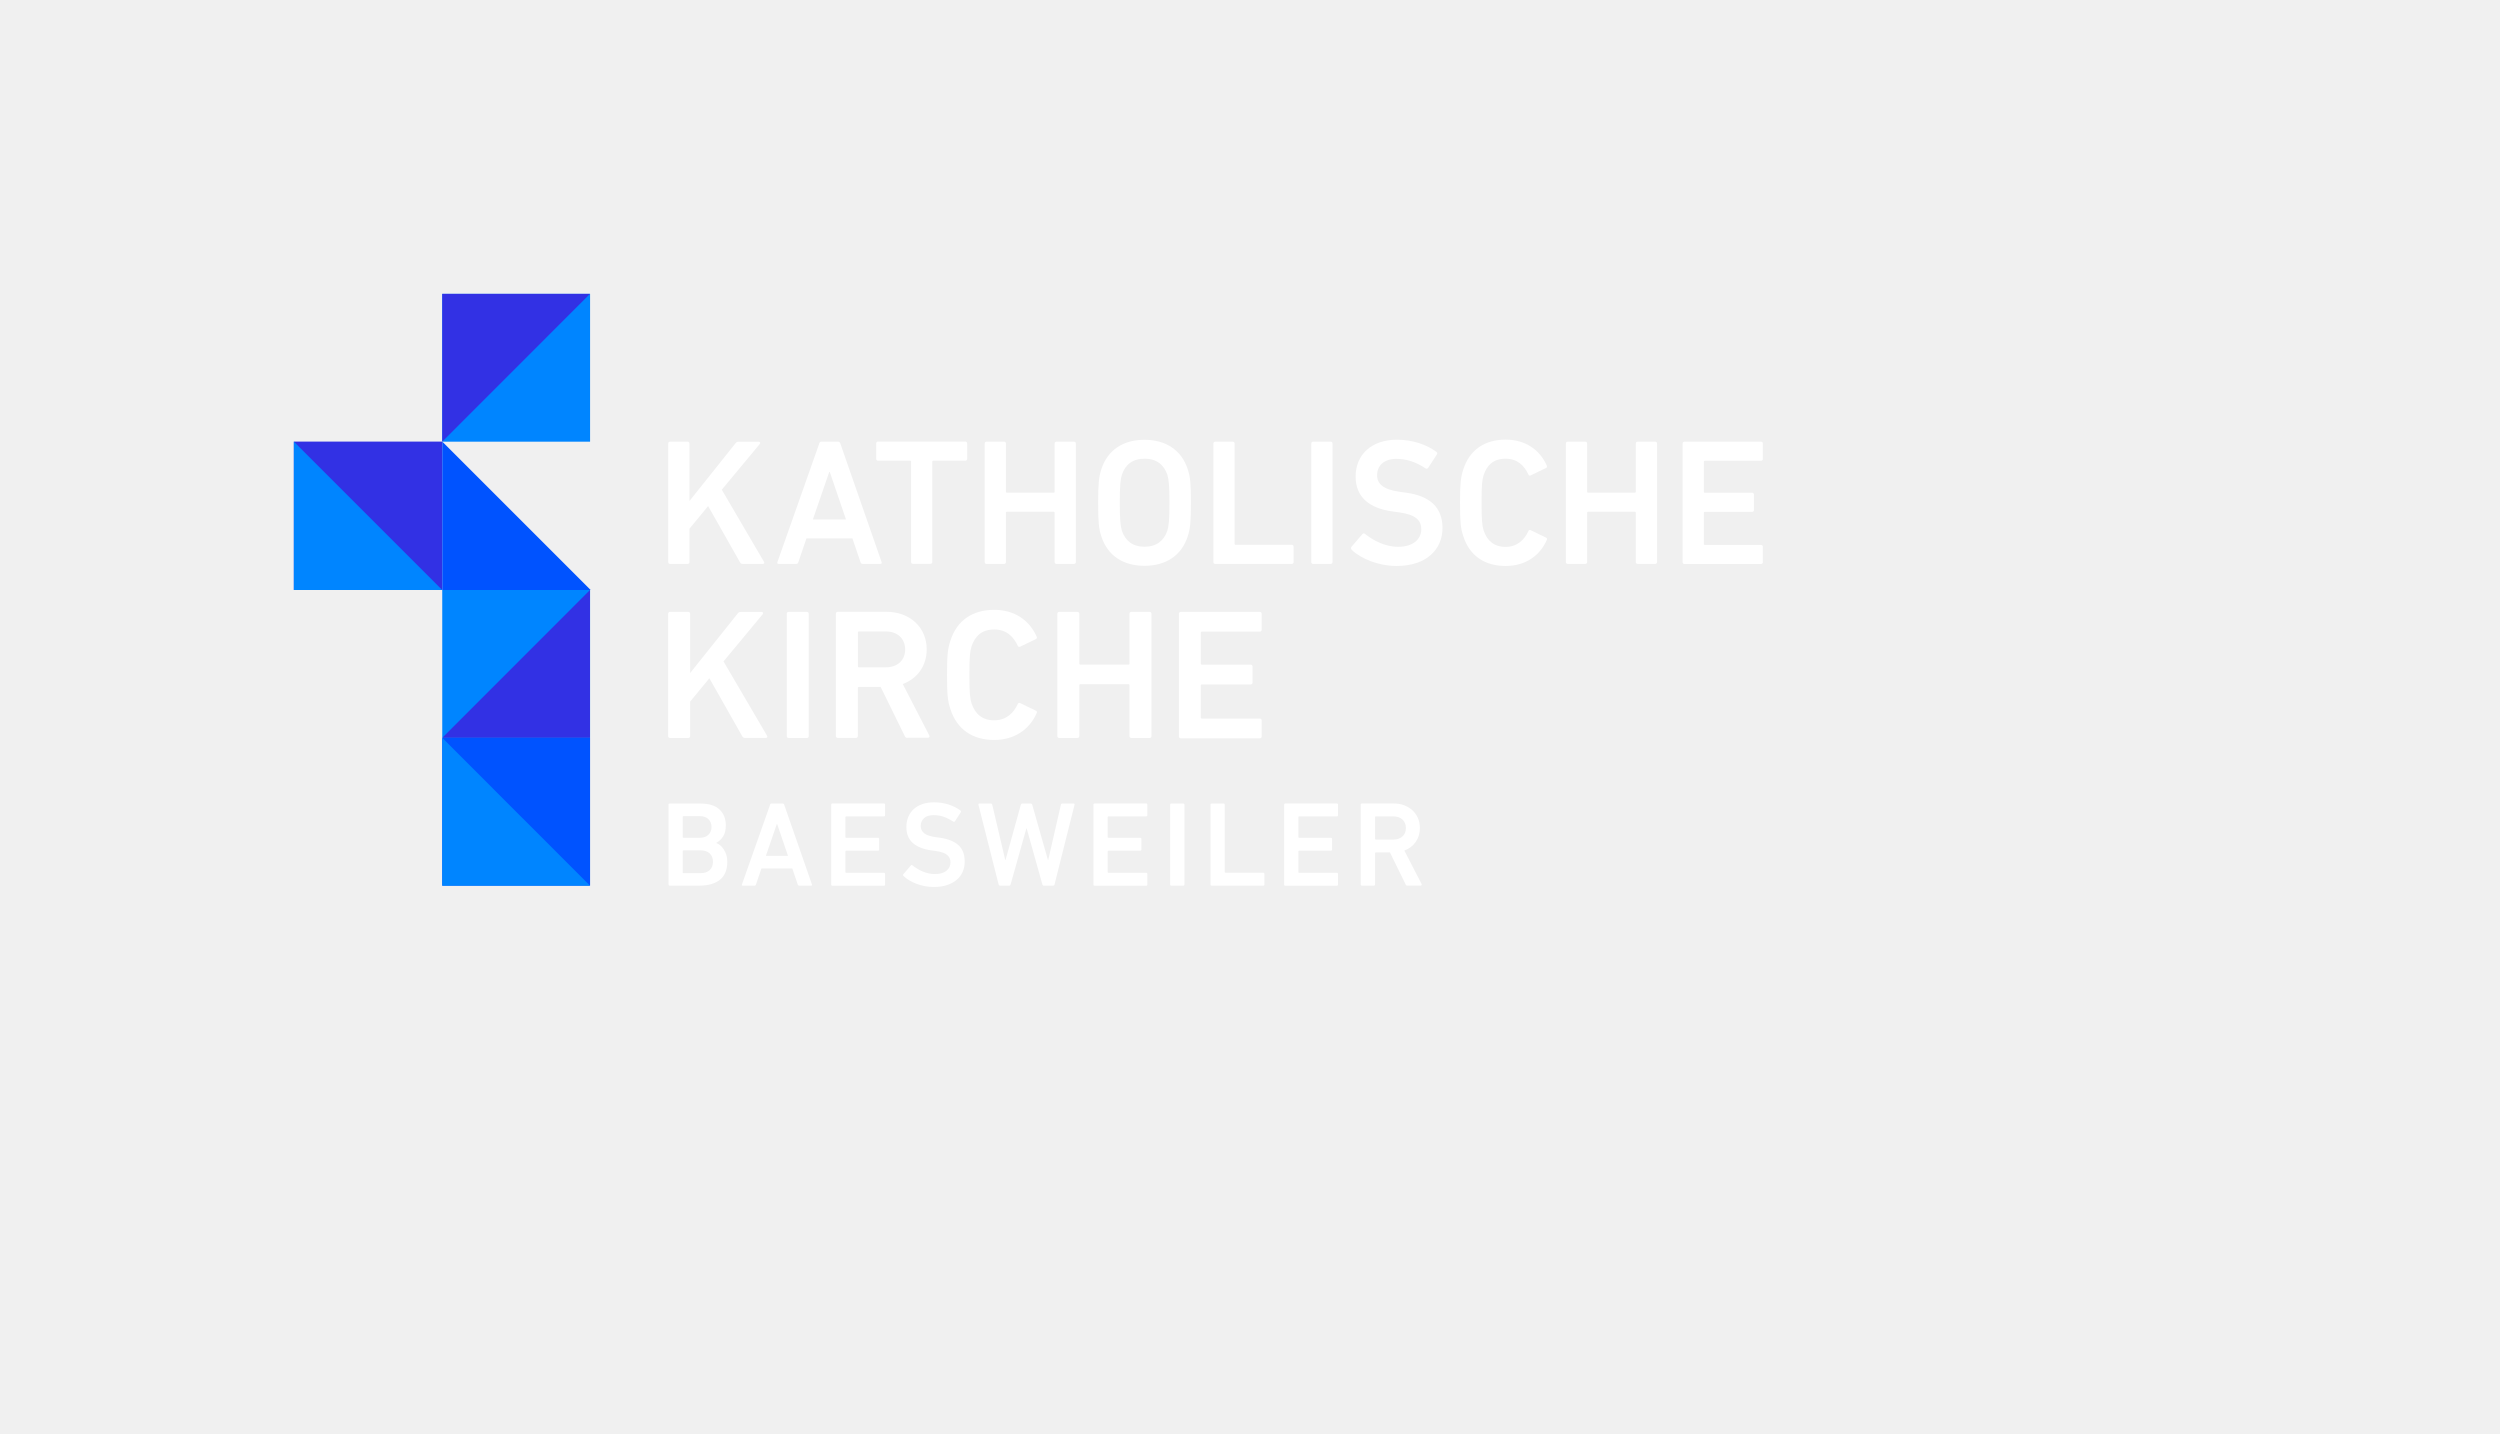
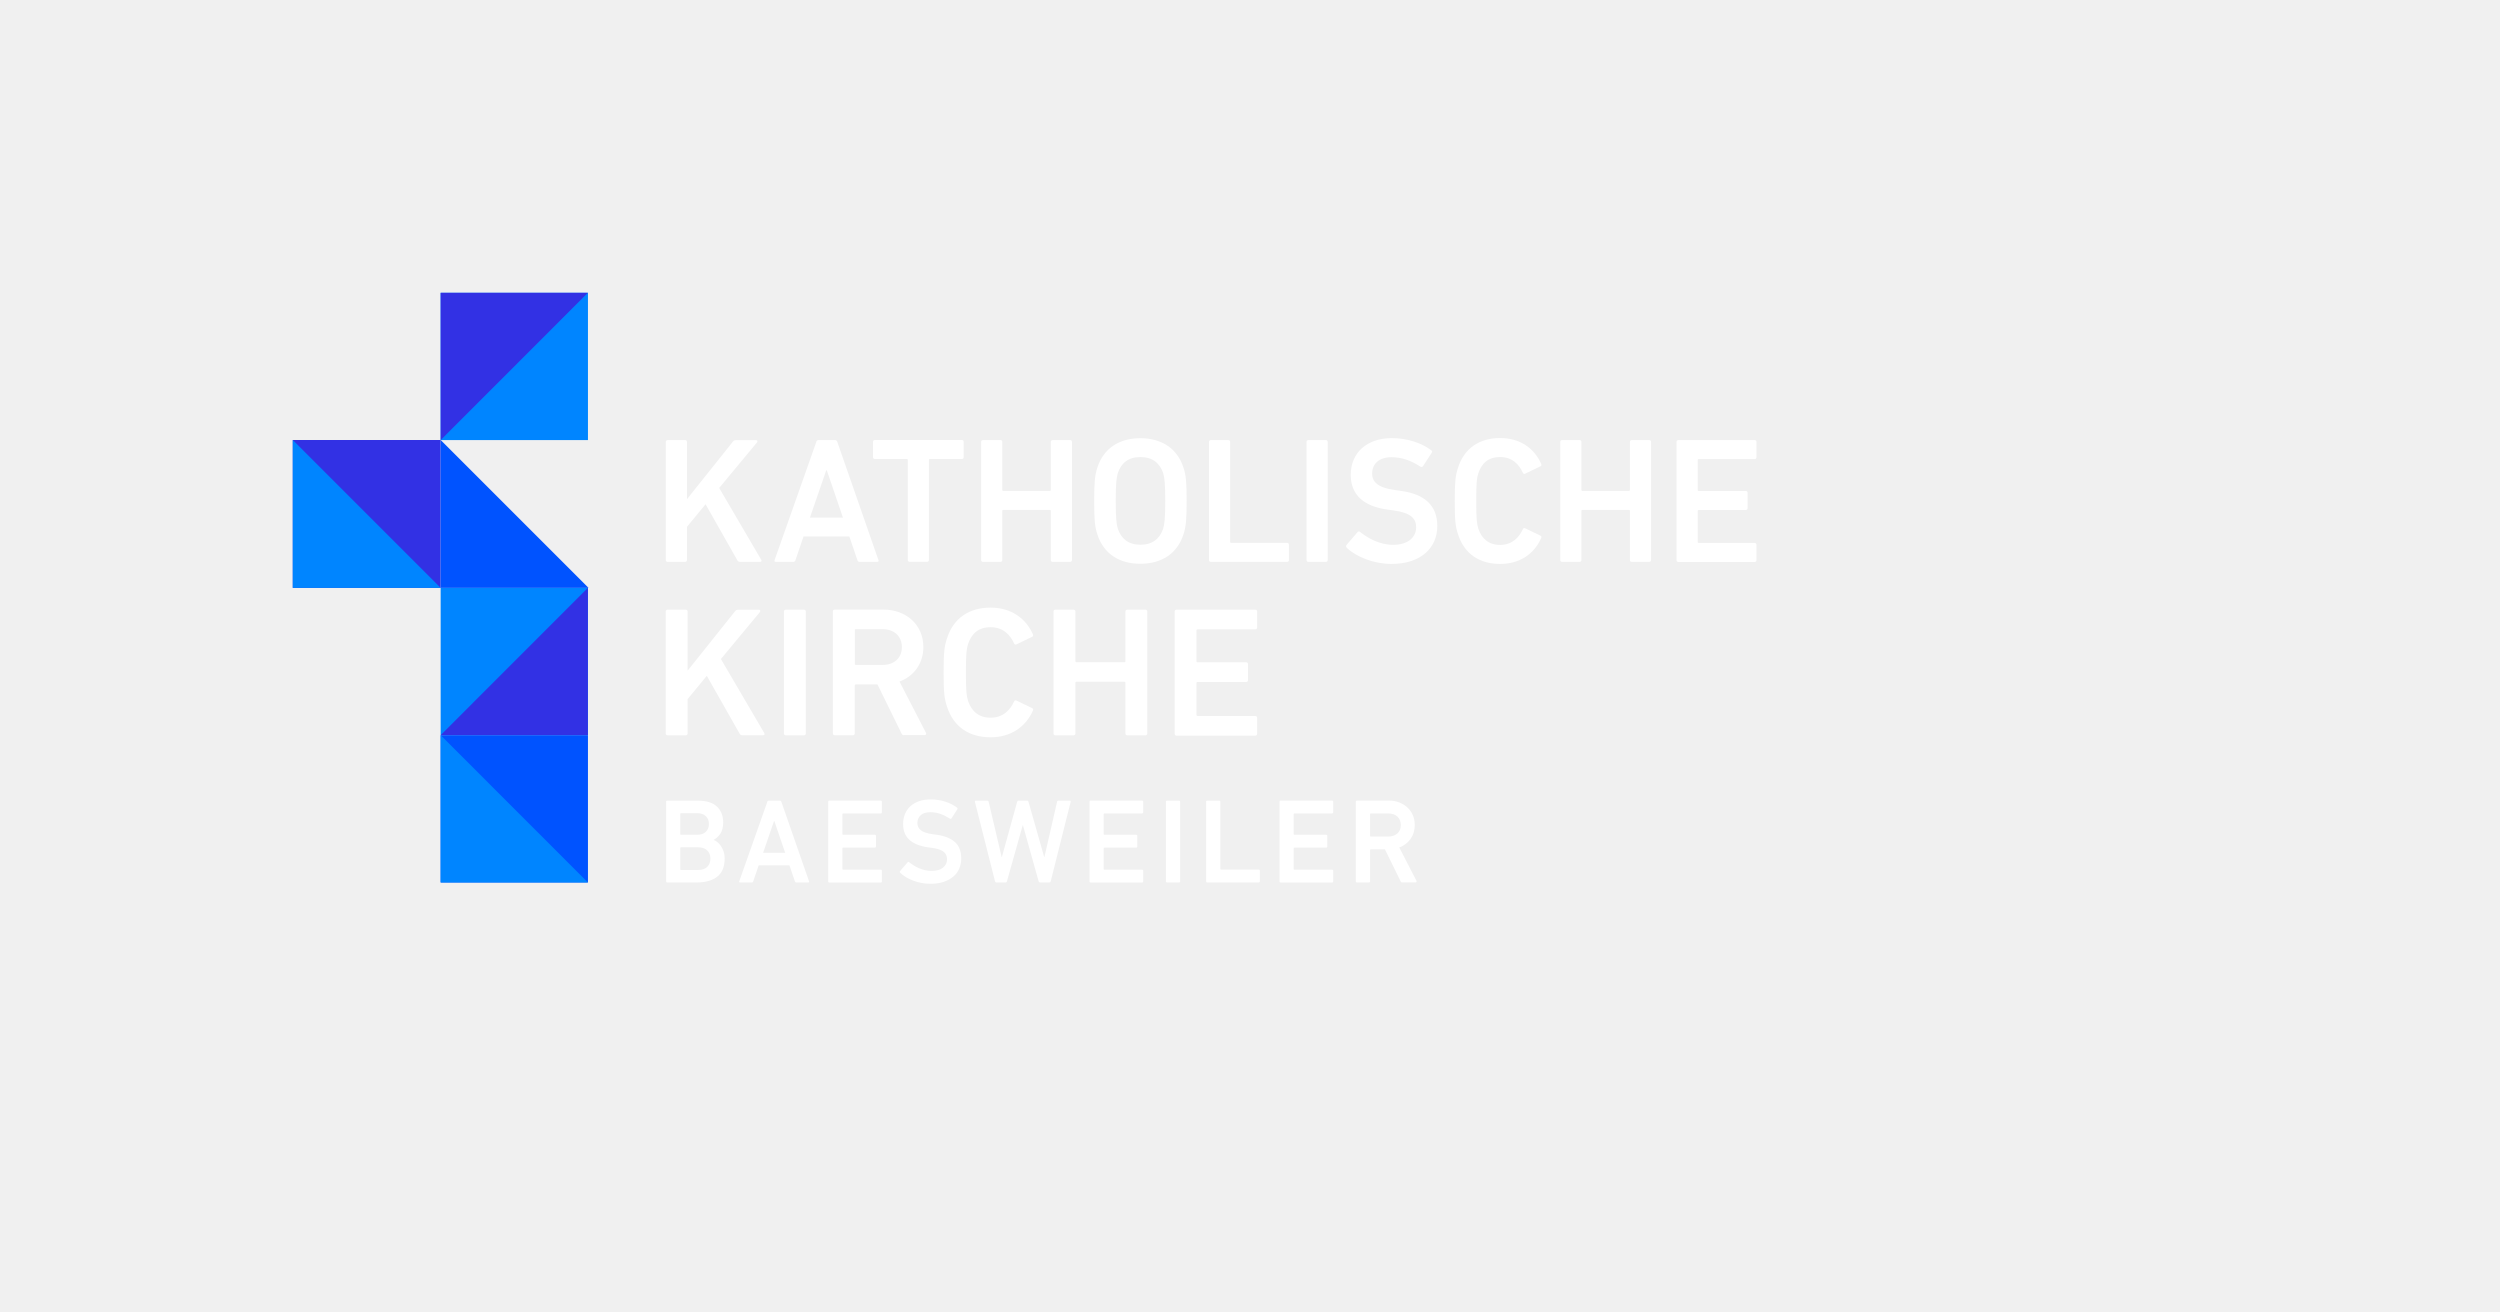
- <svg xmlns="http://www.w3.org/2000/svg" viewBox="0 0 303.9 174.26">
+ <svg xmlns="http://www.w3.org/2000/svg" viewBox="0 0 305 160">
  <defs>
    <style>
      .cls-1 {
        fill: none;
      }

      .cls-2 {
        fill: #0085ff;
      }

      .cls-3 {
        fill: #fff;
      }

      .cls-4 {
        fill: #0053ff;
      }

      .cls-5 {
        fill: #3231e4;
      }
    </style>
  </defs>
-   <rect class="cls-1" x="0" y="0" width="303.9" height="174.25" />
+   <rect class="cls-1" x="0" y="0" width="305" height="160" />
  <path class="cls-3" d="M81.22,74.61c0-.14.09-.23.23-.23h2.21c.14,0,.23.09.23.23v7.21l5.79-7.25c.11-.14.2-.18.36-.18h2.57c.14,0,.2.16.09.29l-4.75,5.72,5.29,9.03c.09.16.02.27-.16.27h-2.5c-.18,0-.25-.05-.34-.18l-4.01-7.07-2.34,2.84v4.19c0,.14-.09.23-.23.23h-2.21c-.14,0-.23-.09-.23-.23v-14.87Z" />
  <path class="cls-3" d="M95.64,74.61c0-.14.09-.23.23-.23h2.21c.14,0,.23.09.23.23v14.87c0,.14-.09.23-.23.23h-2.21c-.14,0-.23-.09-.23-.23v-14.87Z" />
  <path class="cls-3" d="M110.32,89.7c-.18,0-.27-.07-.34-.23l-2.93-5.97h-2.64c-.09,0-.13.05-.13.14v5.83c0,.14-.09.23-.23.23h-2.21c-.14,0-.23-.09-.23-.23v-14.87c0-.14.09-.23.23-.23h5.92c2.82,0,4.89,1.87,4.89,4.57,0,2.01-1.15,3.56-2.91,4.21l3.22,6.24c.09.16,0,.29-.16.29h-2.5ZM110.03,78.95c0-1.33-.95-2.19-2.34-2.19h-3.27c-.09,0-.13.04-.13.14v4.08c0,.09.04.14.13.14h3.27c1.4,0,2.34-.86,2.34-2.16Z" />
  <path class="cls-3" d="M115.12,82.04c0-2.43.09-3.2.41-4.15.79-2.5,2.73-3.76,5.32-3.76,2.46,0,4.3,1.26,5.18,3.29.04.11,0,.23-.11.27l-1.91.92c-.14.07-.25,0-.29-.11-.5-1.08-1.35-1.98-2.86-1.98s-2.32.79-2.75,2.03c-.2.63-.27,1.24-.27,3.49s.07,2.86.27,3.49c.43,1.24,1.28,2.03,2.75,2.03s2.37-.9,2.86-1.98c.05-.11.16-.18.29-.11l1.91.92c.11.05.16.16.11.27-.88,2.03-2.73,3.29-5.18,3.29-2.59,0-4.53-1.26-5.32-3.76-.32-.95-.41-1.71-.41-4.14Z" />
  <path class="cls-3" d="M128.53,74.61c0-.14.09-.23.23-.23h2.21c.14,0,.23.09.23.23v6.04c0,.09.04.14.14.14h5.83c.09,0,.13-.04.13-.14v-6.04c0-.14.09-.23.23-.23h2.21c.14,0,.23.09.23.23v14.87c0,.14-.09.23-.23.23h-2.21c-.14,0-.23-.09-.23-.23v-6.17c0-.09-.04-.14-.13-.14h-5.83c-.09,0-.14.05-.14.14v6.17c0,.14-.09.23-.23.23h-2.21c-.14,0-.23-.09-.23-.23v-14.87Z" />
  <path class="cls-3" d="M143.31,74.61c0-.14.09-.23.23-.23h9.6c.14,0,.23.09.23.23v1.94c0,.14-.09.23-.23.23h-7.03c-.09,0-.14.04-.14.14v3.74c0,.09.05.14.14.14h5.92c.14,0,.23.09.23.23v1.94c0,.14-.09.23-.23.23h-5.92c-.09,0-.14.05-.14.14v3.87c0,.09.05.14.14.14h7.03c.14,0,.23.09.23.23v1.94c0,.14-.09.23-.23.23h-9.6c-.14,0-.23-.09-.23-.23v-14.87Z" />
  <path class="cls-3" d="M81.23,53.91c0-.13.09-.22.22-.22h2.14c.13,0,.22.09.22.22v6.99l5.61-7.03c.11-.13.2-.17.35-.17h2.49c.13,0,.2.15.09.28l-4.61,5.55,5.13,8.76c.09.15.02.26-.15.26h-2.42c-.17,0-.24-.04-.33-.17l-3.89-6.86-2.27,2.75v4.06c0,.13-.09.22-.22.22h-2.14c-.13,0-.22-.09-.22-.22v-14.42Z" />
  <path class="cls-3" d="M99.58,53.91c.04-.13.13-.22.28-.22h2.01c.15,0,.24.09.28.22l5.02,14.42c.04.13,0,.22-.15.22h-2.14c-.15,0-.24-.07-.28-.22l-.98-2.88h-5.59l-.98,2.88c-.04.15-.13.22-.28.22h-2.12c-.15,0-.2-.09-.15-.22l5.09-14.42ZM102.84,63.15l-1.97-5.77h-.07l-1.99,5.77h4.02Z" />
  <path class="cls-3" d="M110.97,68.54c-.13,0-.22-.09-.22-.22v-12.19c0-.09-.04-.13-.13-.13h-3.89c-.13,0-.22-.09-.22-.22v-1.88c0-.13.09-.22.22-.22h10.62c.13,0,.22.09.22.22v1.88c0,.13-.09.22-.22.22h-3.89c-.09,0-.13.04-.13.13v12.19c0,.13-.09.22-.22.22h-2.14Z" />
  <path class="cls-3" d="M119.7,53.91c0-.13.09-.22.22-.22h2.14c.13,0,.22.09.22.22v5.85c0,.09.04.13.13.13h5.66c.09,0,.13-.04.13-.13v-5.85c0-.13.09-.22.22-.22h2.14c.13,0,.22.09.22.22v14.42c0,.13-.09.22-.22.22h-2.14c-.13,0-.22-.09-.22-.22v-5.99c0-.09-.04-.13-.13-.13h-5.66c-.09,0-.13.04-.13.13v5.99c0,.13-.09.22-.22.22h-2.14c-.13,0-.22-.09-.22-.22v-14.42Z" />
  <path class="cls-3" d="M133.88,65.2c-.31-.92-.39-1.75-.39-4.08s.09-3.17.39-4.08c.76-2.36,2.69-3.58,5.24-3.58s4.5,1.22,5.26,3.58c.31.92.39,1.75.39,4.08s-.09,3.17-.39,4.08c-.76,2.36-2.69,3.58-5.26,3.58s-4.48-1.22-5.24-3.58ZM141.9,64.52c.17-.55.26-1.31.26-3.41s-.09-2.86-.26-3.41c-.42-1.2-1.29-1.94-2.77-1.94s-2.34.74-2.75,1.94c-.17.55-.26,1.29-.26,3.41s.09,2.86.26,3.41c.41,1.2,1.29,1.94,2.75,1.94s2.36-.74,2.77-1.94Z" />
  <path class="cls-3" d="M147.5,53.91c0-.13.09-.22.22-.22h2.14c.13,0,.22.09.22.22v12.19c0,.09.04.13.13.13h6.82c.13,0,.22.09.22.22v1.88c0,.13-.09.22-.22.22h-9.31c-.13,0-.22-.09-.22-.22v-14.42Z" />
  <path class="cls-3" d="M159.4,53.91c0-.13.09-.22.22-.22h2.14c.13,0,.22.09.22.22v14.42c0,.13-.09.22-.22.22h-2.14c-.13,0-.22-.09-.22-.22v-14.42Z" />
  <path class="cls-3" d="M164.31,66.82c-.09-.09-.13-.22-.04-.33l1.35-1.57c.09-.11.22-.11.31-.02.96.76,2.38,1.57,4.04,1.57,1.77,0,2.8-.9,2.8-2.14,0-1.07-.66-1.77-2.71-2.05l-.79-.11c-2.86-.39-4.48-1.77-4.48-4.24,0-2.69,1.97-4.48,5.02-4.48,1.86,0,3.63.59,4.81,1.49.11.09.13.17.04.31l-1.05,1.62c-.09.11-.2.13-.31.07-1.2-.79-2.32-1.16-3.56-1.16-1.51,0-2.34.83-2.34,1.99,0,1.03.72,1.73,2.73,2.01l.79.11c2.86.39,4.43,1.75,4.43,4.3s-1.9,4.61-5.59,4.61c-2.18,0-4.3-.87-5.46-1.97Z" />
  <path class="cls-3" d="M177.48,61.11c0-2.36.09-3.1.39-4.02.76-2.42,2.64-3.65,5.15-3.65,2.38,0,4.17,1.22,5.02,3.19.04.11,0,.22-.11.26l-1.86.9c-.13.07-.24,0-.28-.11-.48-1.05-1.31-1.92-2.77-1.92s-2.25.76-2.66,1.97c-.2.61-.26,1.2-.26,3.39s.07,2.77.26,3.39c.41,1.2,1.24,1.97,2.66,1.97s2.29-.87,2.77-1.92c.04-.11.15-.17.28-.11l1.86.9c.11.04.15.15.11.26-.85,1.97-2.64,3.19-5.02,3.19-2.51,0-4.39-1.22-5.15-3.65-.31-.92-.39-1.66-.39-4.02Z" />
  <path class="cls-3" d="M190.35,53.91c0-.13.09-.22.22-.22h2.14c.13,0,.22.09.22.22v5.85c0,.09.04.13.13.13h5.66c.09,0,.13-.04.13-.13v-5.85c0-.13.09-.22.22-.22h2.14c.13,0,.22.09.22.22v14.42c0,.13-.09.22-.22.22h-2.14c-.13,0-.22-.09-.22-.22v-5.99c0-.09-.04-.13-.13-.13h-5.66c-.09,0-.13.04-.13.13v5.99c0,.13-.09.22-.22.22h-2.14c-.13,0-.22-.09-.22-.22v-14.42Z" />
  <path class="cls-3" d="M204.54,53.91c0-.13.09-.22.22-.22h9.31c.13,0,.22.09.22.22v1.88c0,.13-.09.22-.22.22h-6.82c-.09,0-.13.04-.13.13v3.63c0,.09.04.13.13.13h5.74c.13,0,.22.09.22.22v1.88c0,.13-.09.22-.22.22h-5.74c-.09,0-.13.04-.13.13v3.76c0,.09.04.13.13.13h6.82c.13,0,.22.09.22.22v1.88c0,.13-.09.22-.22.22h-9.31c-.13,0-.22-.09-.22-.22v-14.42Z" />
  <g>
    <rect class="cls-5" x="35.72" y="53.68" width="18.04" height="18.04" />
    <polygon class="cls-2" points="35.72 53.68 35.72 71.72 53.76 71.72 35.72 53.68" />
  </g>
  <g>
    <rect class="cls-2" x="53.76" y="35.72" width="17.97" height="17.97" />
    <polyline class="cls-5" points="71.72 35.72 53.76 35.72 53.76 53.69" />
  </g>
  <g>
    <rect class="cls-2" x="53.76" y="71.72" width="17.97" height="17.97" />
    <polyline class="cls-5" points="53.76 89.69 71.72 89.69 71.72 71.72" />
  </g>
  <g>
    <rect class="cls-4" x="53.76" y="89.69" width="17.97" height="17.97" />
    <polyline class="cls-2" points="71.72 107.66 53.76 107.66 53.76 89.69" />
  </g>
  <polygon class="cls-4" points="53.76 71.72 71.8 71.72 53.76 53.68 53.76 71.72" />
  <g>
    <path class="cls-3" d="M81.26,97.83c0-.1.05-.15.15-.15h3.71c1.06,0,1.84.24,2.35.73.51.48.76,1.13.76,1.93,0,.57-.12,1.02-.34,1.36-.23.34-.5.59-.81.75v.03c.16.06.31.15.47.28s.3.29.42.48c.13.19.23.41.32.66.08.25.12.53.12.83,0,1-.3,1.74-.89,2.21-.6.48-1.44.72-2.54.72h-3.56c-.1,0-.15-.05-.15-.15v-9.68ZM85.07,101.84c.44,0,.79-.12,1.04-.36s.38-.55.38-.95-.13-.72-.38-.96c-.25-.24-.6-.36-1.04-.36h-1.99c-.06,0-.09.03-.09.09v2.45c0,.06.03.09.09.09h1.99ZM82.99,106.05c0,.06.03.09.09.09h2.08c.49,0,.86-.13,1.12-.38.26-.25.39-.59.39-1.01s-.13-.74-.39-1c-.26-.25-.63-.38-1.12-.38h-2.08c-.06,0-.09.03-.09.09v2.6Z" />
    <path class="cls-3" d="M93.6,97.83c.03-.1.09-.15.19-.15h1.35c.1,0,.16.05.19.15l3.37,9.68c.03.1,0,.15-.1.15h-1.44c-.1,0-.16-.05-.19-.15l-.66-1.94h-3.75l-.66,1.94c-.03.1-.09.15-.19.15h-1.42c-.1,0-.13-.05-.1-.15l3.42-9.68ZM95.79,104.04l-1.32-3.87h-.04l-1.33,3.87h2.7Z" />
    <path class="cls-3" d="M101.04,97.82c0-.1.05-.15.15-.15h6.25c.1,0,.15.05.15.15v1.27c0,.1-.05.15-.15.15h-4.58c-.06,0-.09.03-.09.09v2.42c0,.06.03.09.09.09h3.86c.1,0,.15.05.15.15v1.27c0,.1-.05.15-.15.15h-3.86c-.06,0-.09.03-.09.09v2.51c0,.06.03.09.09.09h4.58c.1,0,.15.05.15.15v1.27c0,.1-.05.15-.15.15h-6.25c-.1,0-.15-.05-.15-.15v-9.69Z" />
    <path class="cls-3" d="M113.5,107.82c-.37,0-.73-.03-1.08-.1-.35-.07-.69-.16-1-.28-.32-.12-.61-.26-.88-.42s-.5-.34-.7-.53c-.08-.08-.09-.15-.03-.22l.91-1.06c.07-.08.14-.08.21-.01.16.13.33.25.54.38s.42.24.65.34.47.18.73.24.52.09.81.09c.6,0,1.06-.13,1.39-.4.33-.27.49-.61.49-1.03,0-.36-.13-.66-.4-.89-.26-.23-.74-.39-1.42-.49l-.53-.07c-.97-.14-1.71-.44-2.23-.9-.52-.46-.78-1.11-.78-1.94,0-.45.08-.86.23-1.23.16-.37.38-.69.67-.95.29-.26.65-.47,1.06-.61.42-.14.88-.21,1.4-.21.62,0,1.22.09,1.78.27.56.18,1.04.43,1.44.73.07.06.08.13.03.21l-.7,1.09c-.06.08-.13.09-.21.04-.41-.26-.81-.46-1.19-.59-.38-.13-.78-.19-1.2-.19-.51,0-.9.12-1.17.37-.27.25-.4.57-.4.96,0,.34.14.63.41.86.27.23.75.39,1.43.49l.53.07c.97.14,1.71.44,2.22.9.51.46.76,1.13.76,1.99,0,.44-.08.85-.24,1.23-.16.38-.4.71-.72.98-.32.27-.71.49-1.19.65-.47.16-1.01.23-1.63.23Z" />
    <path class="cls-3" d="M126.89,107.66c-.09,0-.15-.05-.18-.15l-1.91-6.82h-.03l-1.92,6.82c-.03.1-.09.15-.18.15h-1.1c-.09,0-.15-.05-.18-.15l-2.45-9.68c-.02-.1.02-.15.12-.15h1.38c.1,0,.16.05.18.15l1.58,6.72h.03l1.86-6.72c.03-.1.09-.15.18-.15h1.03c.09,0,.15.05.18.15l1.91,6.72h.03l1.54-6.72c0-.1.07-.15.18-.15h1.36c.1,0,.14.05.12.15l-2.43,9.68c-.02.1-.08.15-.18.15h-1.11Z" />
    <path class="cls-3" d="M132.92,97.82c0-.1.05-.15.15-.15h6.25c.1,0,.15.05.15.15v1.27c0,.1-.05.15-.15.15h-4.58c-.06,0-.09.03-.09.09v2.42c0,.06.03.09.09.09h3.86c.1,0,.15.05.15.15v1.27c0,.1-.05.15-.15.15h-3.86c-.06,0-.09.03-.09.09v2.51c0,.06.03.09.09.09h4.58c.1,0,.15.05.15.15v1.27c0,.1-.05.15-.15.15h-6.25c-.1,0-.15-.05-.15-.15v-9.69Z" />
    <path class="cls-3" d="M142.24,97.83c0-.1.05-.15.15-.15h1.44c.1,0,.15.05.15.15v9.68c0,.1-.05.15-.15.15h-1.44c-.1,0-.15-.05-.15-.15v-9.68Z" />
    <path class="cls-3" d="M147.14,97.83c0-.1.05-.15.15-.15h1.44c.1,0,.15.05.15.15v8.17c0,.06.03.09.09.09h4.58c.1,0,.15.05.15.15v1.27c0,.1-.05.15-.15.15h-6.25c-.1,0-.15-.05-.15-.15v-9.68Z" />
    <path class="cls-3" d="M156.1,97.82c0-.1.05-.15.15-.15h6.25c.1,0,.15.05.15.15v1.27c0,.1-.05.15-.15.15h-4.58c-.06,0-.09.03-.09.09v2.42c0,.06.03.09.09.09h3.86c.1,0,.15.05.15.15v1.27c0,.1-.05.15-.15.15h-3.86c-.06,0-.09.03-.09.09v2.51c0,.06.03.09.09.09h4.58c.1,0,.15.05.15.15v1.27c0,.1-.05.15-.15.15h-6.25c-.1,0-.15-.05-.15-.15v-9.69Z" />
    <path class="cls-3" d="M171.09,107.66c-.11,0-.18-.05-.22-.15l-1.91-3.89h-1.72c-.06,0-.09.03-.09.09v3.8c0,.1-.05.15-.15.15h-1.44c-.1,0-.15-.05-.15-.15v-9.69c0-.1.05-.15.15-.15h3.86c.46,0,.88.07,1.27.22.39.15.72.35,1,.61.28.26.51.57.67.94.16.37.24.77.24,1.21,0,.66-.17,1.22-.51,1.7-.34.48-.8.83-1.38,1.04l2.1,4.07s.03.09,0,.13-.06.06-.11.06h-1.63ZM169.37,102.06c.46,0,.83-.13,1.11-.38.28-.25.42-.59.42-1.02s-.14-.78-.42-1.04c-.28-.25-.65-.38-1.11-.38h-2.13c-.06,0-.09.03-.09.09v2.64c0,.06.03.09.09.09h2.13Z" />
  </g>
</svg>
